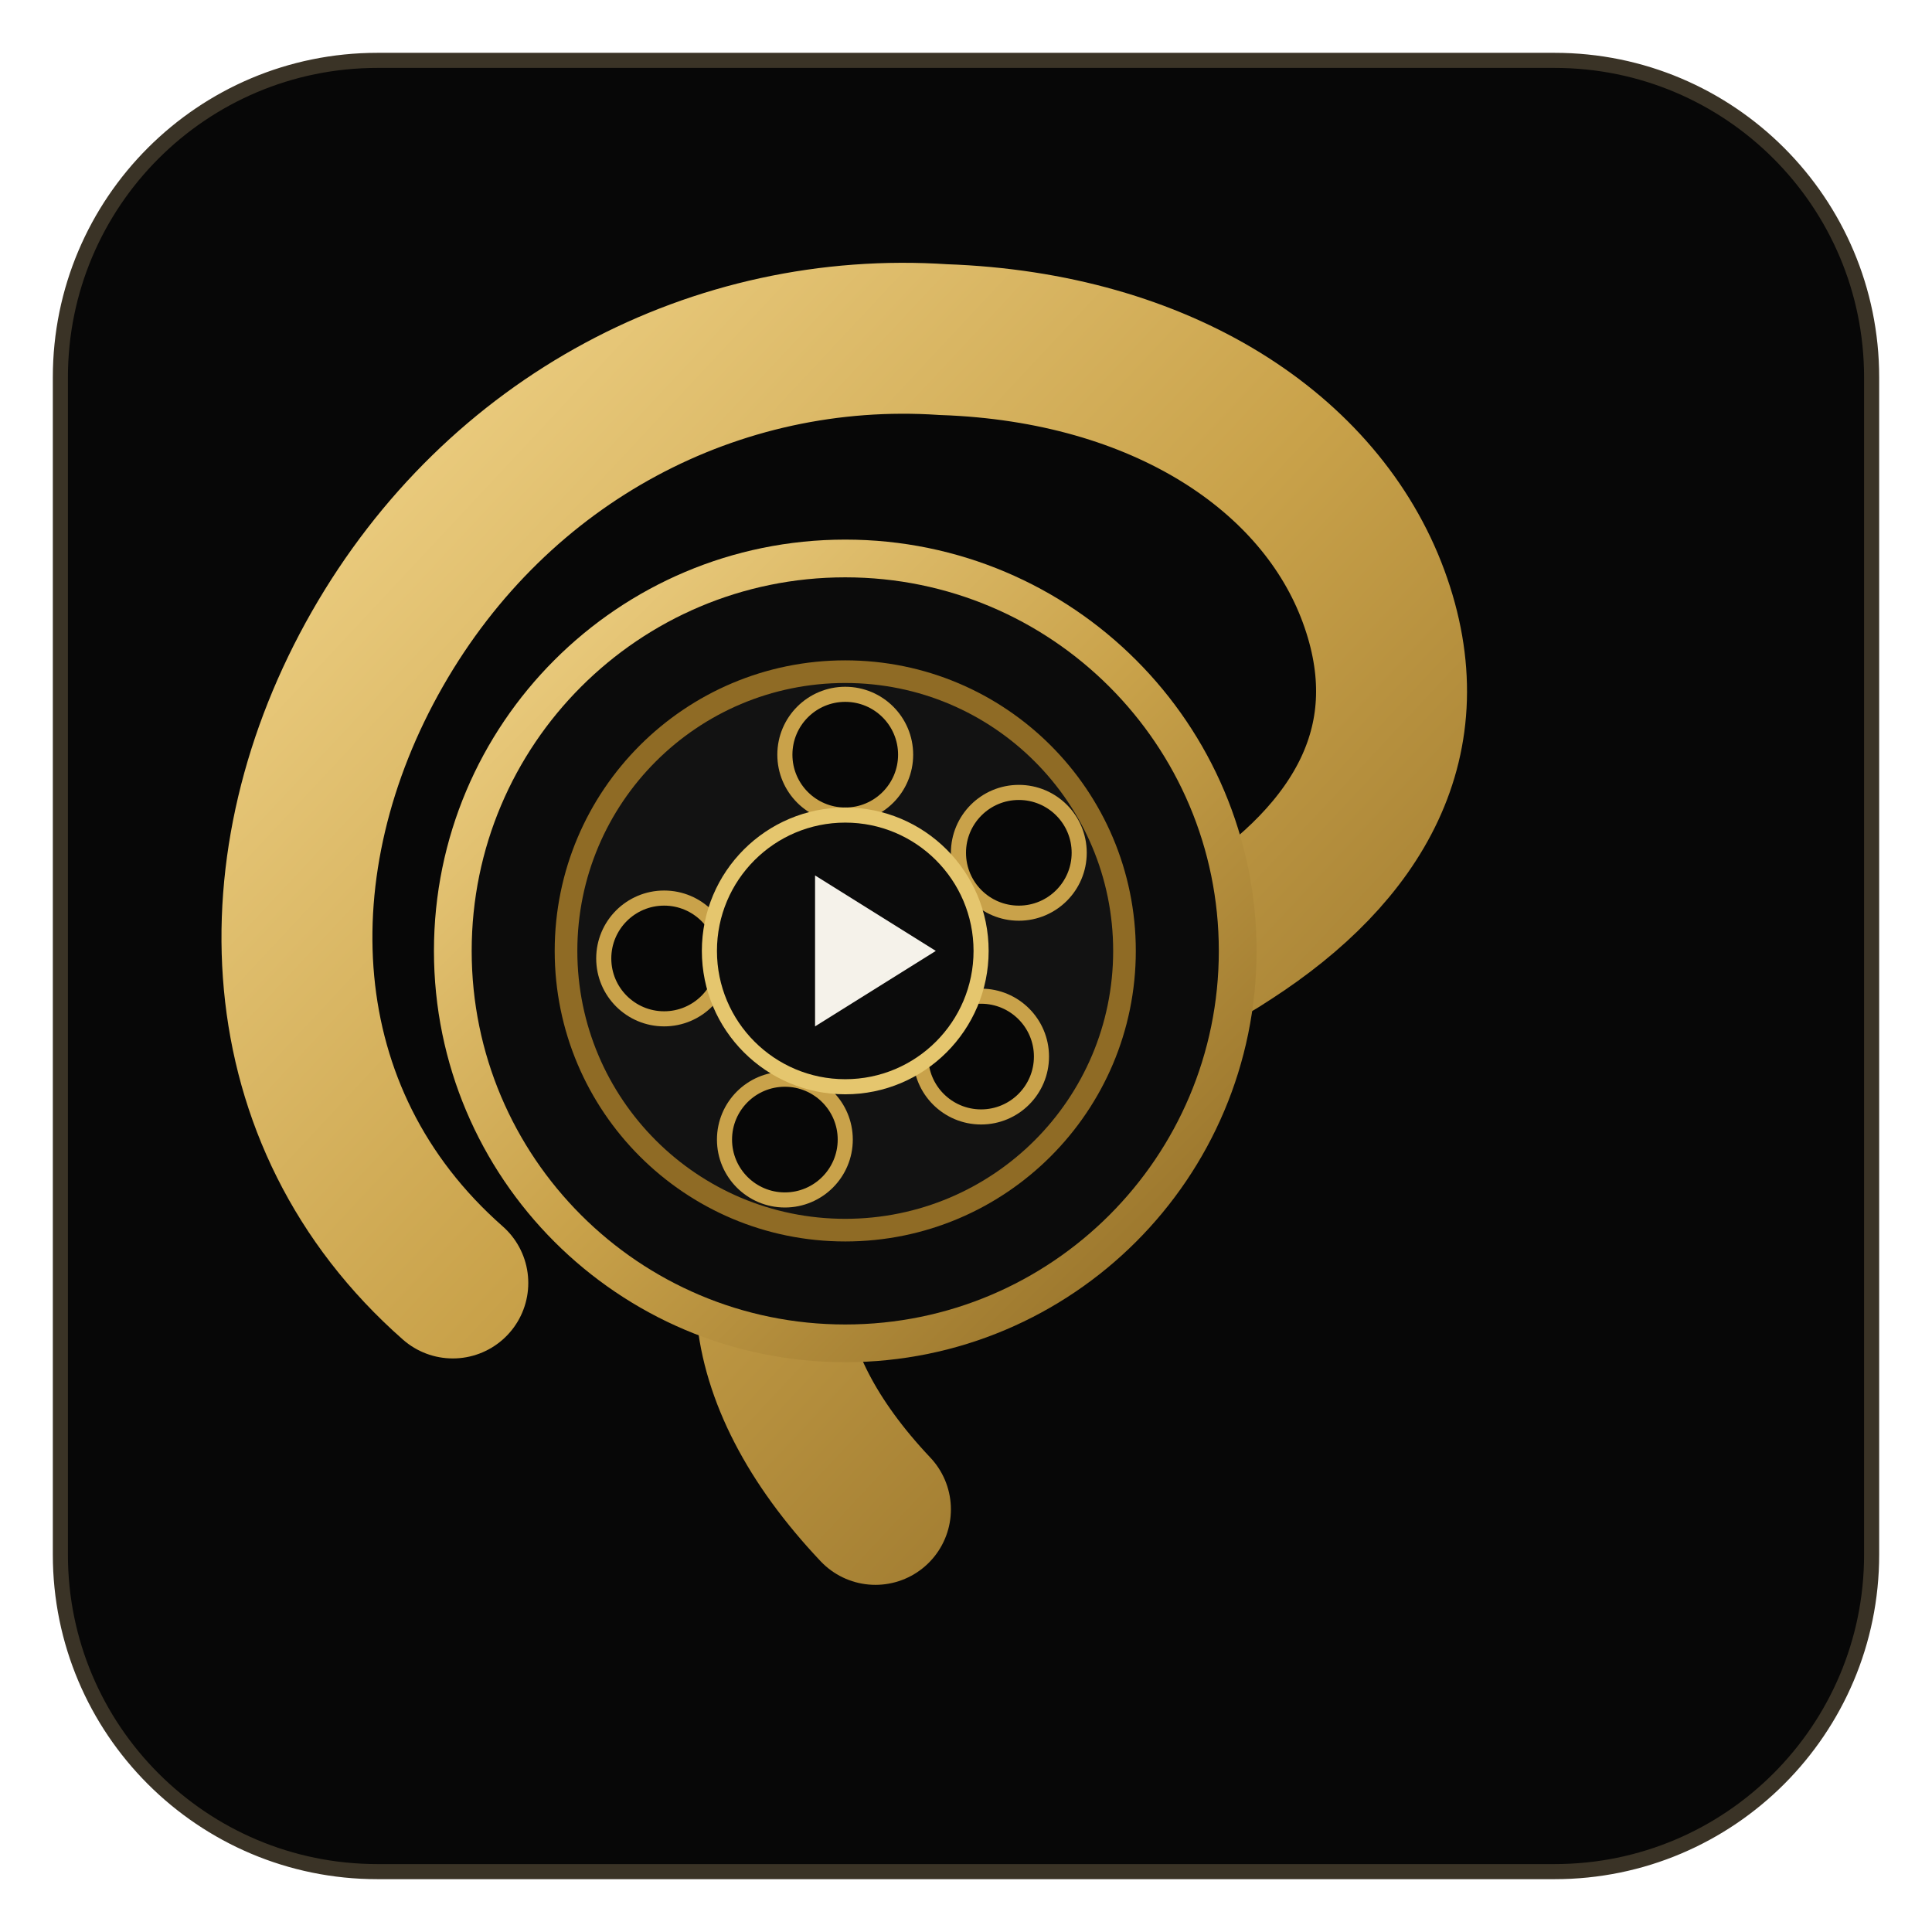
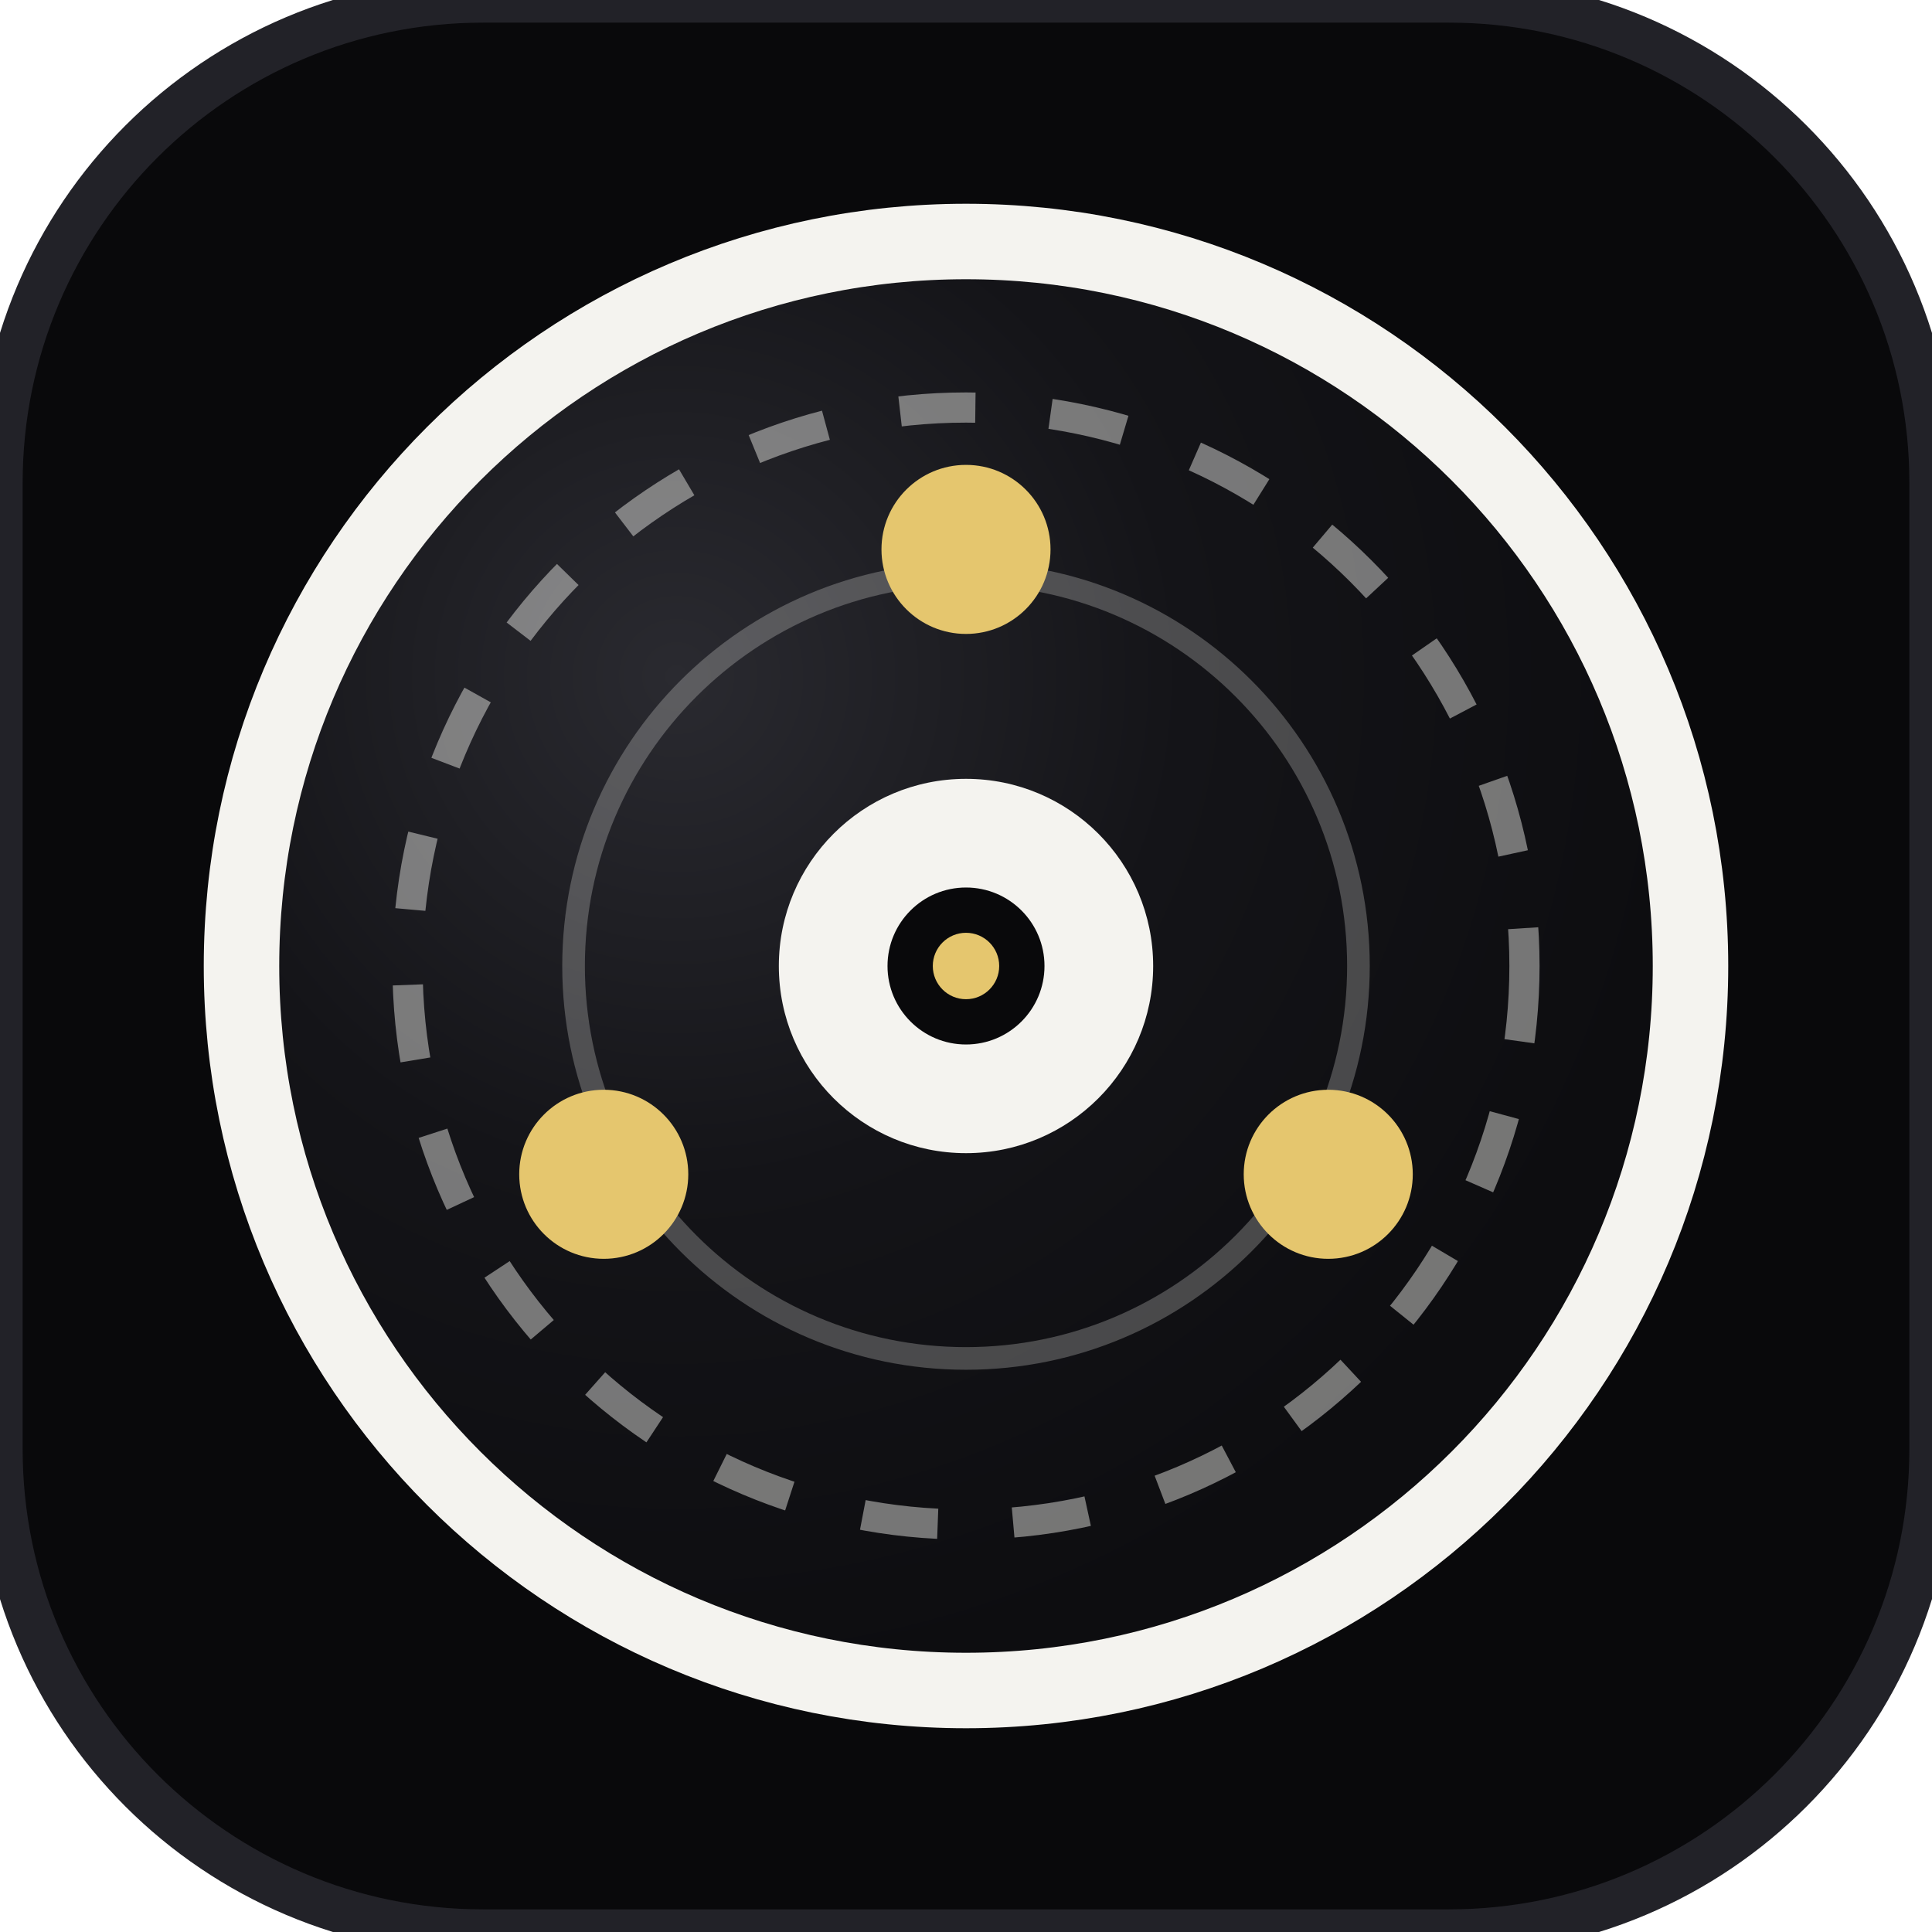
- <svg xmlns="http://www.w3.org/2000/svg" viewBox="0 0 256 256">
+ <svg xmlns="http://www.w3.org/2000/svg" viewBox="0 0 64 64" width="64" height="64">
  <defs>
-     <linearGradient id="g" x1="0" y1="0" x2="1" y2="1">
-       <stop offset="0" stop-color="#F2D58A" />
-       <stop offset=".5" stop-color="#C9A24A" />
-       <stop offset="1" stop-color="#8F6B25" />
-     </linearGradient>
+     <radialGradient id="discShine" cx="30%" cy="30%" r="70%">
+       <stop offset="0%" stop-color="#2a2a30" />
+       <stop offset="50%" stop-color="#141418" />
+       <stop offset="100%" stop-color="#0d0d10" />
+     </radialGradient>
  </defs>
-   <rect x="8" y="8" width="240" height="240" rx="42" fill="#070707" stroke="#3A3326" stroke-width="2" />
-   <path d="M60 170C35 148 34 114 50 86c16-28 45-43 75-41 29 1 50 15 57 34 7 19-2 34-19 45-15 10-37 13-52 27-13 13-12 31 5 49" fill="none" stroke="url(#g)" stroke-width="20" stroke-linecap="round" />
-   <circle cx="112" cy="126" r="52" fill="#0B0B0B" stroke="url(#g)" stroke-width="5" />
-   <circle cx="112" cy="126" r="37" fill="#121212" stroke="#8F6B25" stroke-width="3" />
-   <g fill="#070707" stroke="#C9A24A" stroke-width="2">
-     <circle cx="112" cy="100" r="8" />
-     <circle cx="135" cy="113" r="8" />
-     <circle cx="130" cy="140" r="8" />
-     <circle cx="104" cy="151" r="8" />
-     <circle cx="88" cy="127" r="8" />
-   </g>
-   <circle cx="112" cy="126" r="18" fill="#0B0B0B" stroke="#E5C66E" stroke-width="2" />
-   <path d="M108 116v20l16-10z" fill="#F5F2EA" />
+   <rect width="64" height="64" rx="16" fill="#09090b" stroke="#222228" stroke-width="1.5" />
+   <circle cx="32" cy="32" r="24" fill="url(#discShine)" stroke="#f4f3ef" stroke-width="2.5" />
+   <circle cx="32" cy="32" r="18.5" fill="none" stroke="#f4f3ef" stroke-width="1" stroke-dasharray="2.5 2.5" opacity="0.45" />
+   <circle cx="32" cy="32" r="13" fill="none" stroke="#f4f3ef" stroke-width="0.75" opacity="0.25" />
+   <circle cx="32" cy="18.2" r="2.8" fill="#e5c66e" />
+   <circle cx="20" cy="38.9" r="2.8" fill="#e5c66e" />
+   <circle cx="44" cy="38.9" r="2.8" fill="#e5c66e" />
+   <circle cx="32" cy="32" r="6.2" fill="#f4f3ef" />
+   <circle cx="32" cy="32" r="2.6" fill="#09090b" />
+   <circle cx="32" cy="32" r="1.1" fill="#e5c66e" />
</svg>
